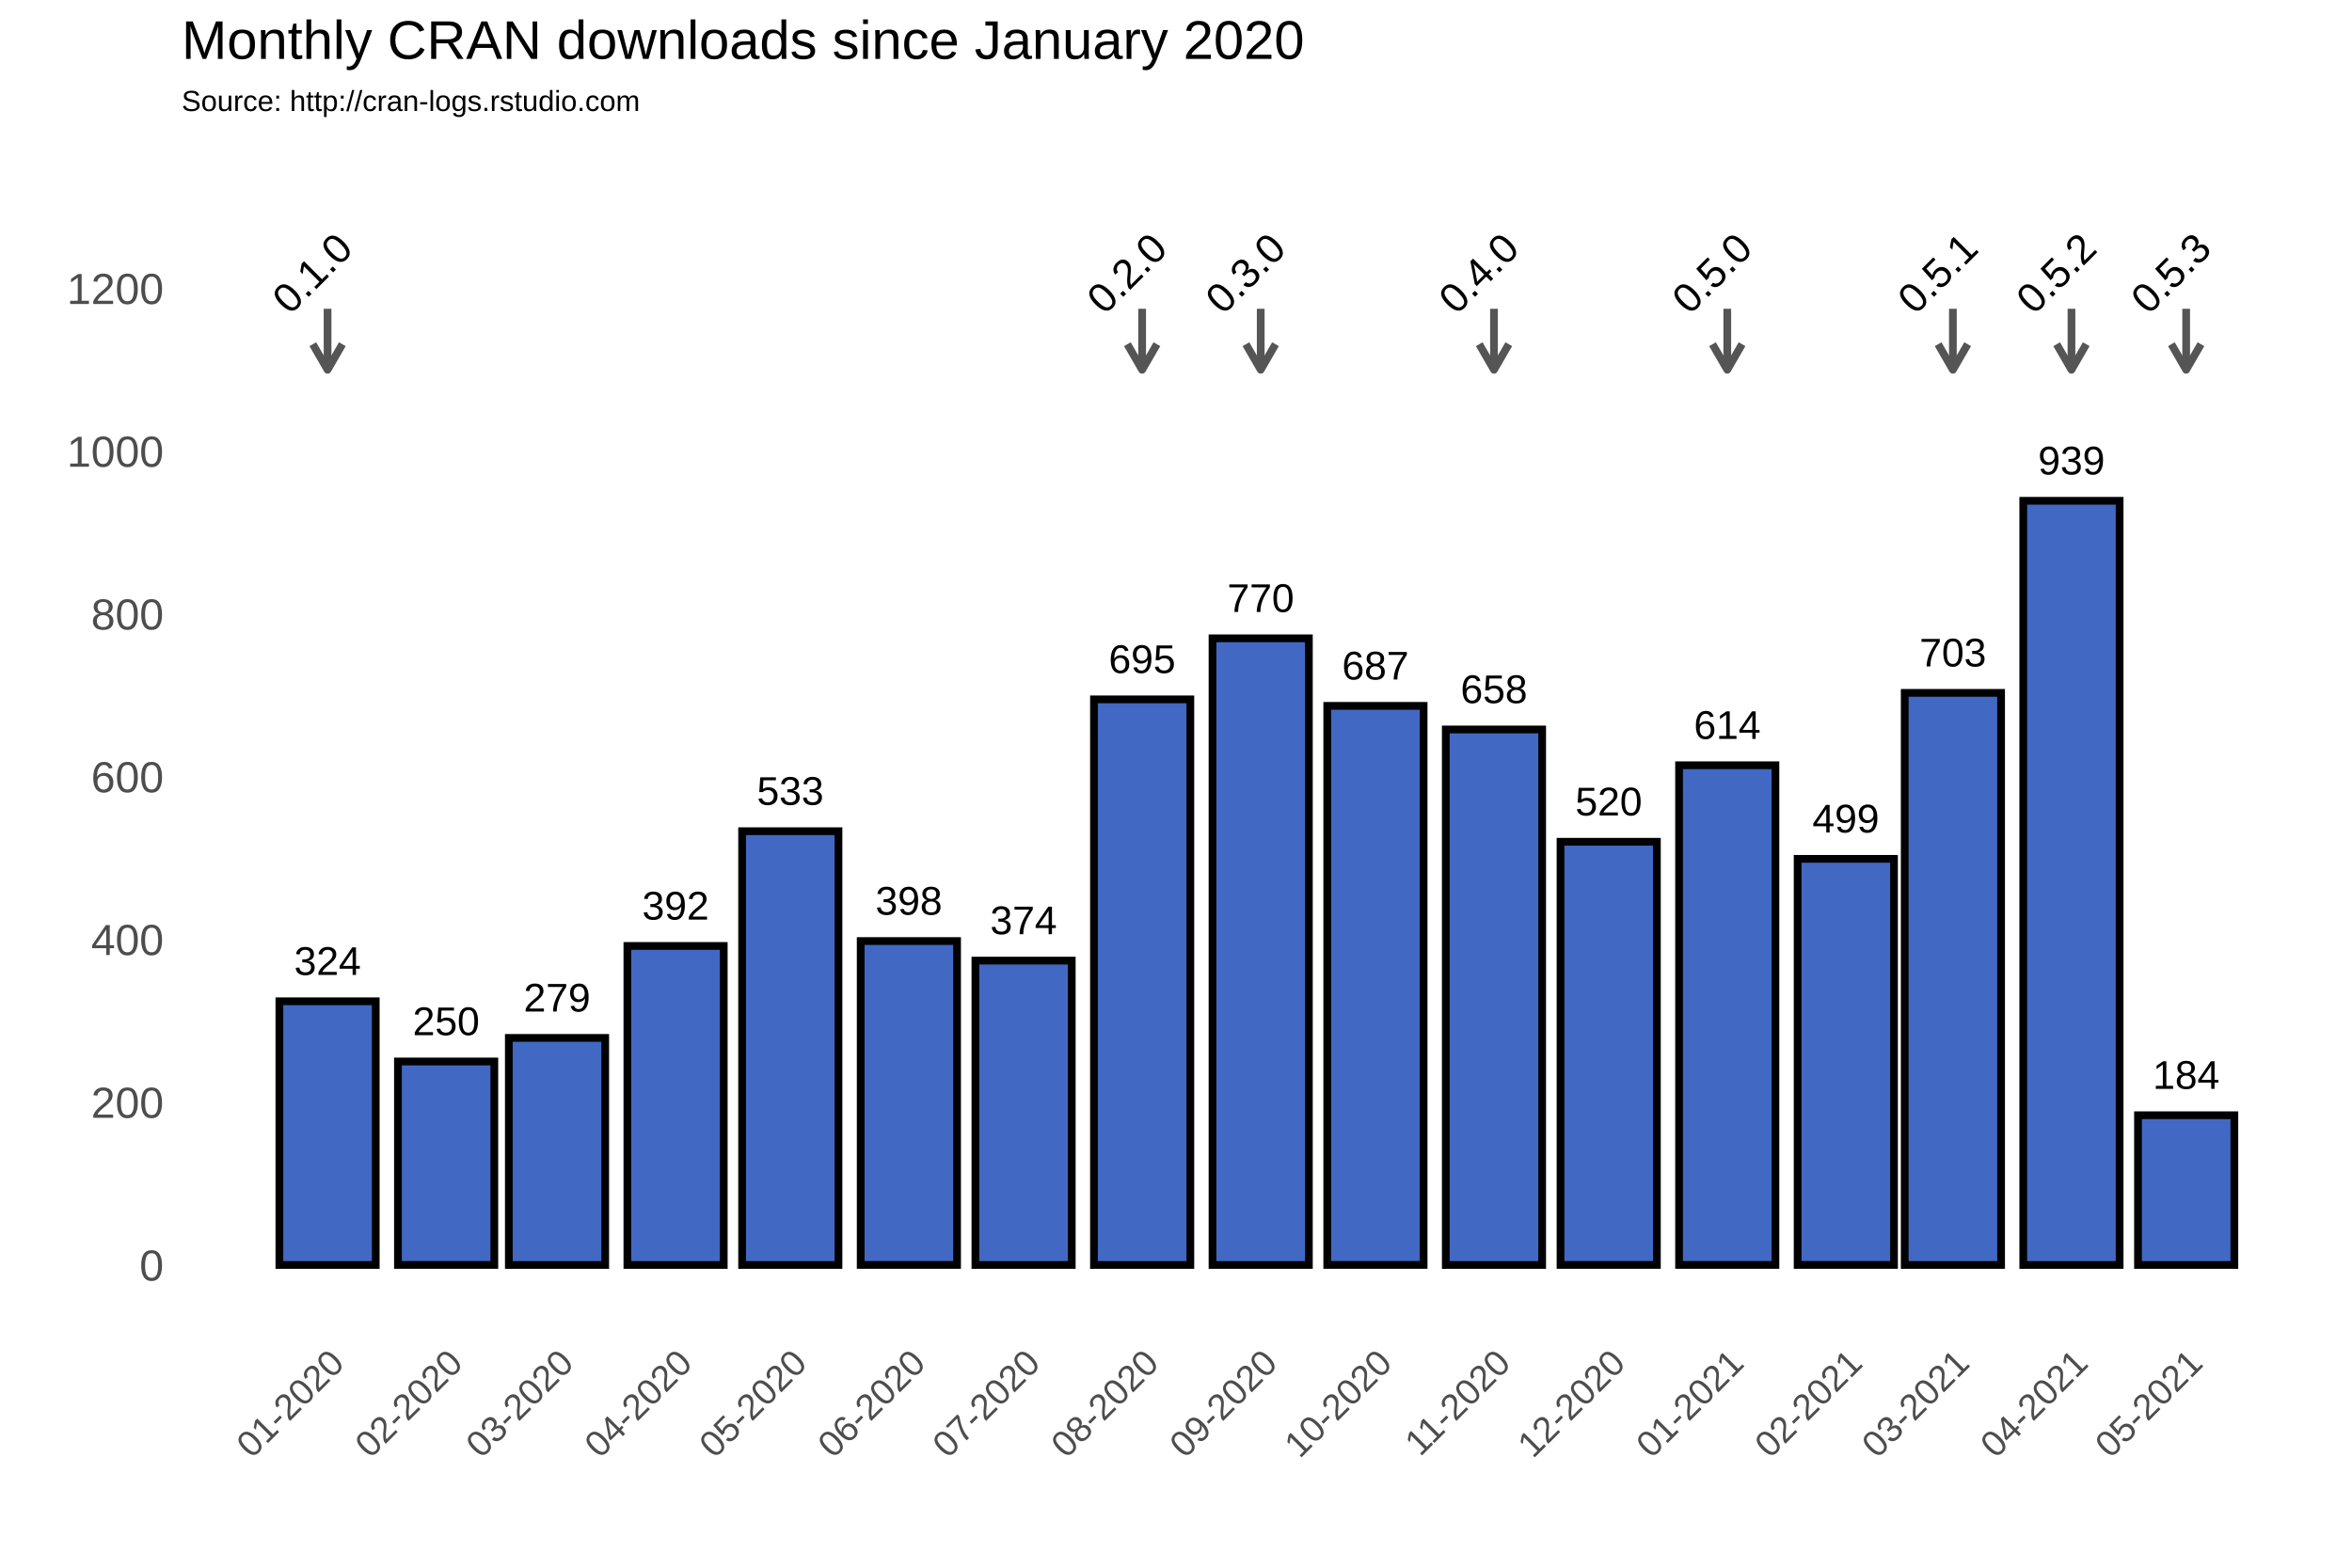
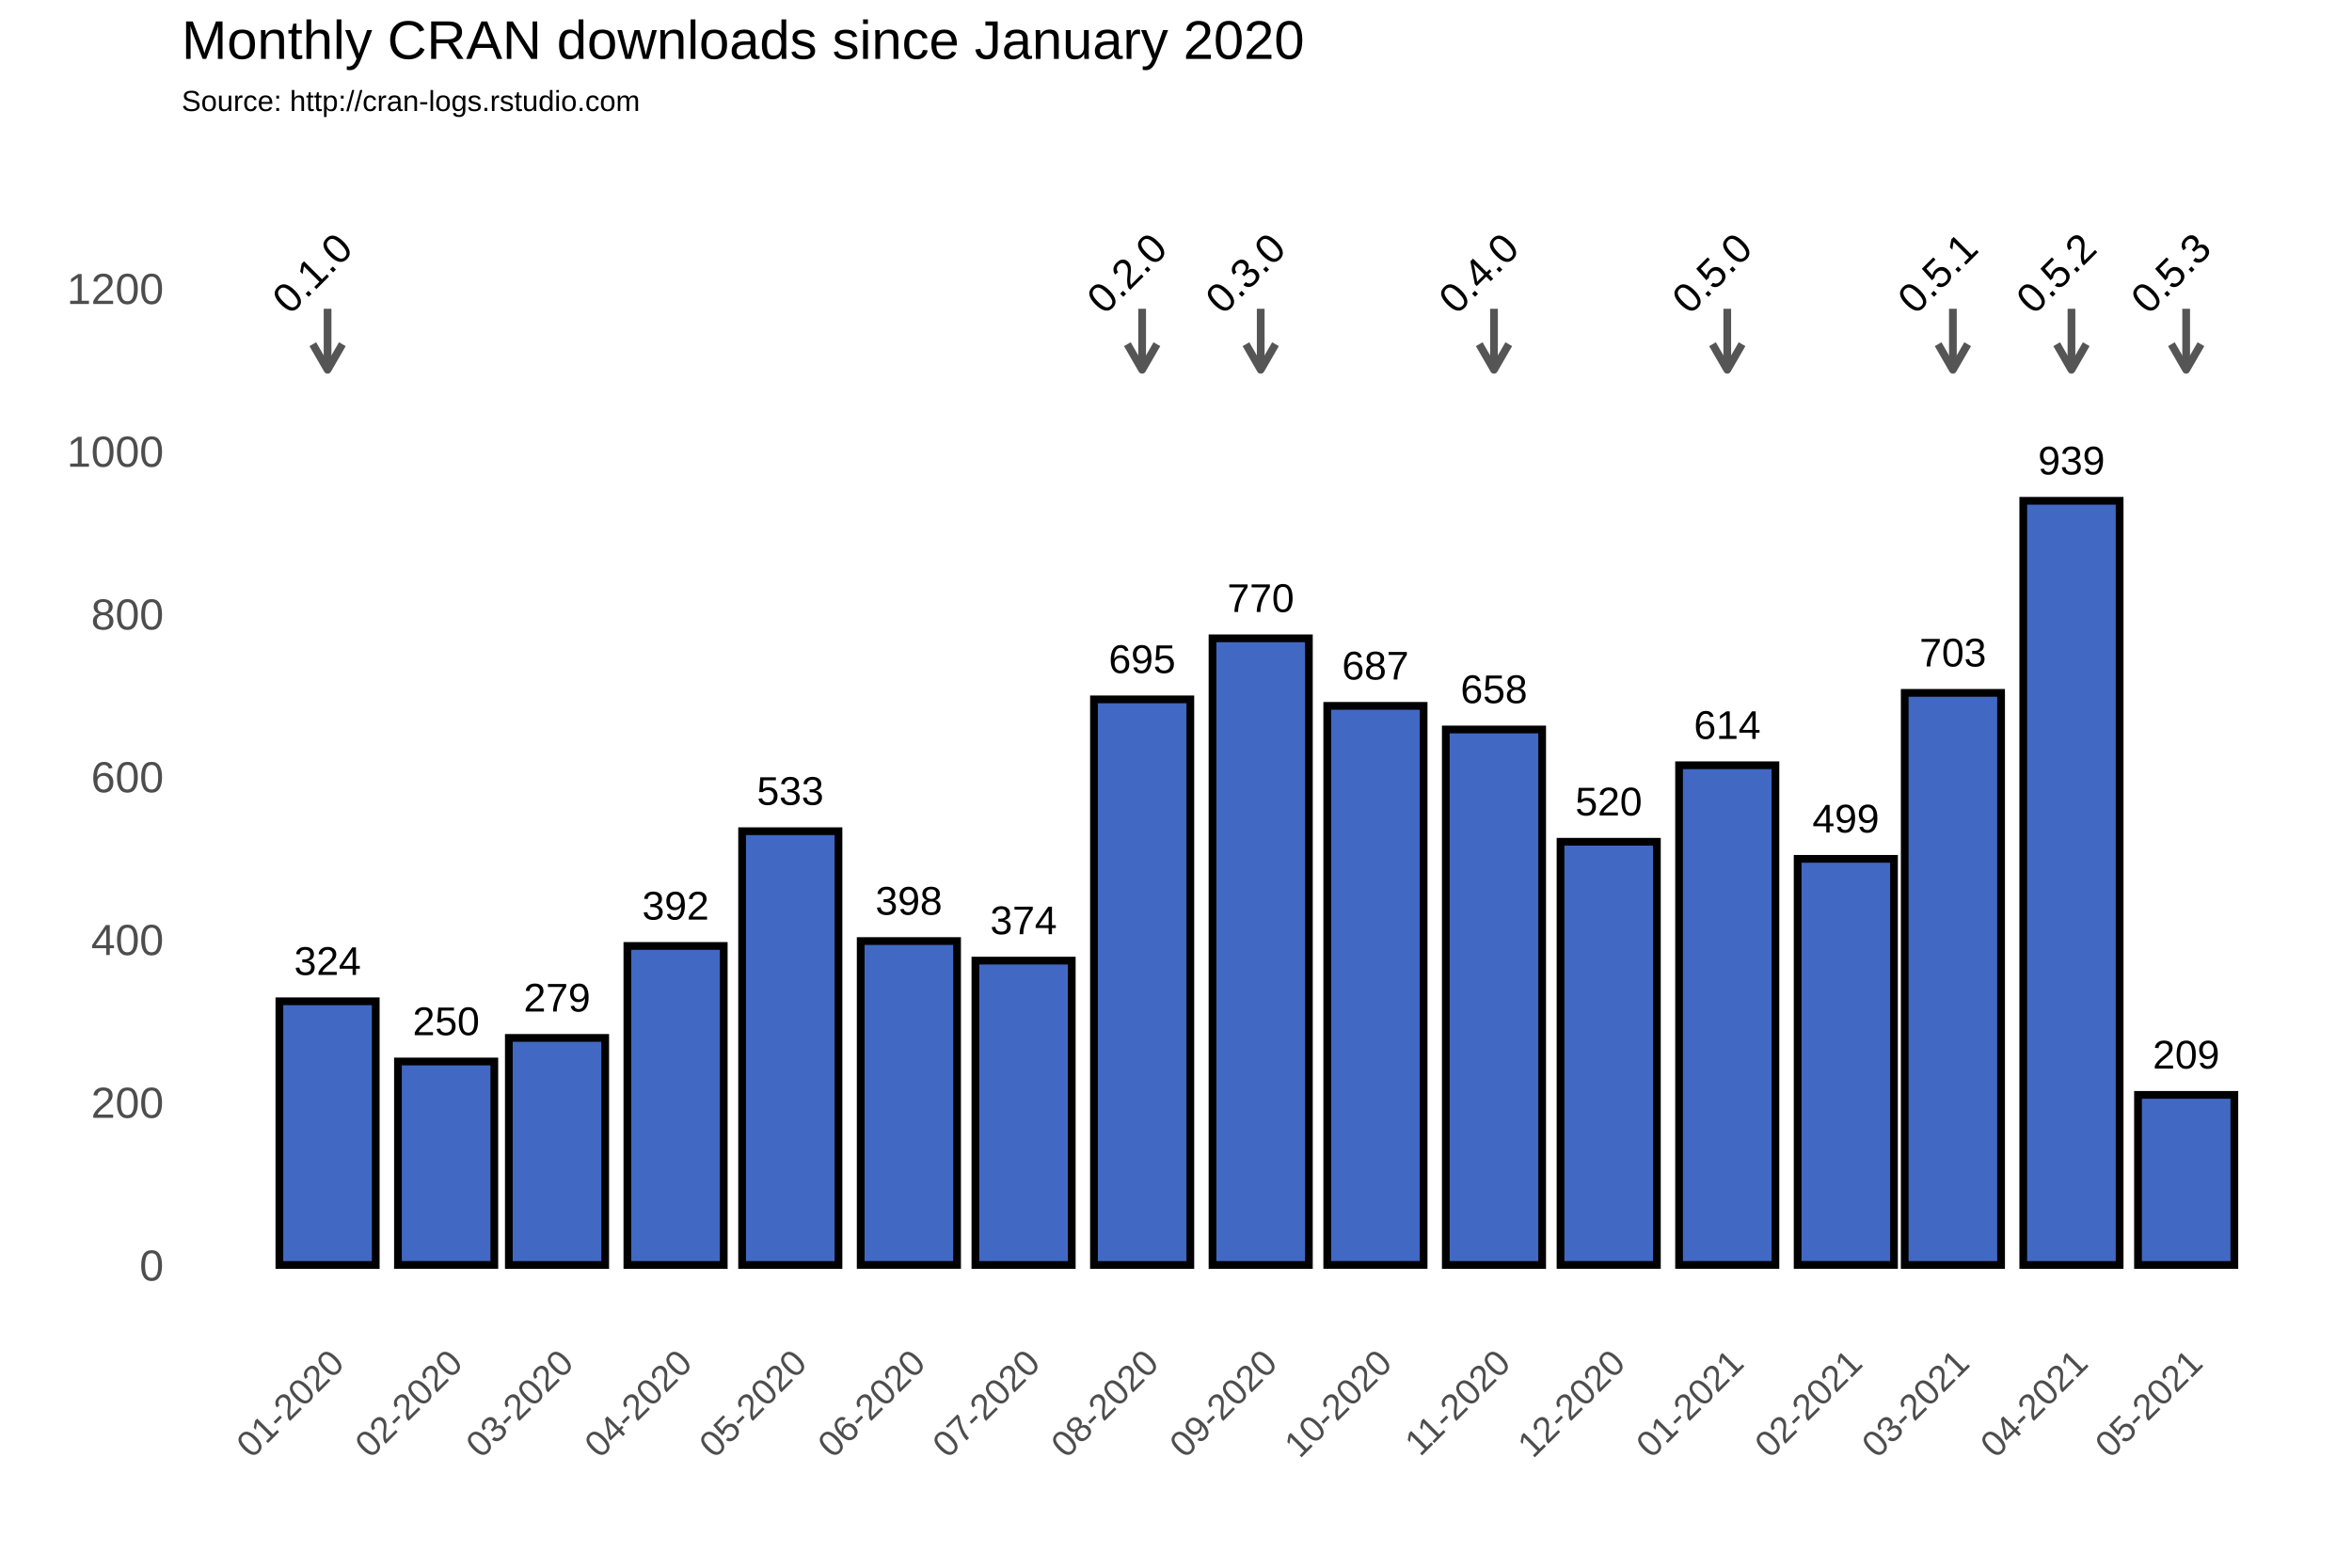
<svg xmlns="http://www.w3.org/2000/svg" class="svglite" width="648.00pt" height="432.00pt" viewBox="0 0 648.00 432.00">
  <defs>
    <style type="text/css">
    .svglite line, .svglite polyline, .svglite polygon, .svglite path, .svglite rect, .svglite circle {
      fill: none;
      stroke: #000000;
      stroke-linecap: round;
      stroke-linejoin: round;
      stroke-miterlimit: 10.00;
    }
  </style>
  </defs>
  <rect width="100%" height="100%" style="stroke: none; fill: #FFFFFF;" />
  <defs>
    <clipPath id="cpMC4wMHw2NDguMDB8MC4wMHw0MzIuMDA=">
      <rect x="0.00" y="0.00" width="648.00" height="432.00" />
    </clipPath>
  </defs>
  <g clip-path="url(#cpMC4wMHw2NDguMDB8MC4wMHw0MzIuMDA=)">
    <rect x="0.00" y="0.00" width="648.00" height="432.00" style="stroke-width: 1.07; stroke: #FFFFFF; fill: #FFFFFF;" />
  </g>
  <defs>
    <clipPath id="cpNTAuMDR8NjQyLjUyfDM3Ljc2fDM2My4zOA==">
      <rect x="50.04" y="37.76" width="592.48" height="325.62" />
    </clipPath>
  </defs>
  <g clip-path="url(#cpNTAuMDR8NjQyLjUyfDM3Ljc2fDM2My4zOA==)">
    <rect x="50.04" y="37.76" width="592.48" height="325.62" style="stroke-width: 1.07; stroke: none;" />
    <polyline points="50.04,326.15 642.52,326.15 " style="stroke-width: 0.53; stroke: #FFFFFF; stroke-linecap: butt;" />
    <polyline points="50.04,281.30 642.52,281.30 " style="stroke-width: 0.53; stroke: #FFFFFF; stroke-linecap: butt;" />
    <polyline points="50.04,236.45 642.52,236.45 " style="stroke-width: 0.53; stroke: #FFFFFF; stroke-linecap: butt;" />
    <polyline points="50.04,191.60 642.52,191.60 " style="stroke-width: 0.53; stroke: #FFFFFF; stroke-linecap: butt;" />
    <polyline points="50.04,146.75 642.52,146.75 " style="stroke-width: 0.53; stroke: #FFFFFF; stroke-linecap: butt;" />
    <polyline points="50.04,101.90 642.52,101.90 " style="stroke-width: 0.53; stroke: #FFFFFF; stroke-linecap: butt;" />
    <polyline points="50.04,57.04 642.52,57.04 " style="stroke-width: 0.53; stroke: #FFFFFF; stroke-linecap: butt;" />
    <polyline points="57.59,363.38 57.59,37.76 " style="stroke-width: 0.53; stroke: #FFFFFF; stroke-linecap: butt;" />
    <polyline points="73.92,363.38 73.92,37.76 " style="stroke-width: 0.53; stroke: #FFFFFF; stroke-linecap: butt;" />
    <polyline points="106.58,363.38 106.58,37.76 " style="stroke-width: 0.53; stroke: #FFFFFF; stroke-linecap: butt;" />
    <polyline points="138.19,363.38 138.19,37.76 " style="stroke-width: 0.53; stroke: #FFFFFF; stroke-linecap: butt;" />
    <polyline points="169.80,363.38 169.80,37.76 " style="stroke-width: 0.53; stroke: #FFFFFF; stroke-linecap: butt;" />
    <polyline points="201.93,363.38 201.93,37.76 " style="stroke-width: 0.53; stroke: #FFFFFF; stroke-linecap: butt;" />
    <polyline points="234.07,363.38 234.07,37.76 " style="stroke-width: 0.53; stroke: #FFFFFF; stroke-linecap: butt;" />
    <polyline points="266.21,363.38 266.21,37.76 " style="stroke-width: 0.53; stroke: #FFFFFF; stroke-linecap: butt;" />
    <polyline points="298.34,363.38 298.34,37.76 " style="stroke-width: 0.53; stroke: #FFFFFF; stroke-linecap: butt;" />
    <polyline points="331.00,363.38 331.00,37.76 " style="stroke-width: 0.53; stroke: #FFFFFF; stroke-linecap: butt;" />
    <polyline points="363.14,363.38 363.14,37.76 " style="stroke-width: 0.53; stroke: #FFFFFF; stroke-linecap: butt;" />
    <polyline points="395.28,363.38 395.28,37.76 " style="stroke-width: 0.53; stroke: #FFFFFF; stroke-linecap: butt;" />
    <polyline points="427.41,363.38 427.41,37.76 " style="stroke-width: 0.53; stroke: #FFFFFF; stroke-linecap: butt;" />
    <polyline points="459.55,363.38 459.55,37.76 " style="stroke-width: 0.53; stroke: #FFFFFF; stroke-linecap: butt;" />
    <polyline points="492.21,363.38 492.21,37.76 " style="stroke-width: 0.53; stroke: #FFFFFF; stroke-linecap: butt;" />
    <polyline points="523.29,363.38 523.29,37.76 " style="stroke-width: 0.53; stroke: #FFFFFF; stroke-linecap: butt;" />
    <polyline points="554.37,363.38 554.37,37.76 " style="stroke-width: 0.53; stroke: #FFFFFF; stroke-linecap: butt;" />
    <polyline points="586.51,363.38 586.51,37.76 " style="stroke-width: 0.53; stroke: #FFFFFF; stroke-linecap: butt;" />
    <polyline points="618.65,363.38 618.65,37.76 " style="stroke-width: 0.53; stroke: #FFFFFF; stroke-linecap: butt;" />
    <polyline points="634.98,363.38 634.98,37.76 " style="stroke-width: 0.53; stroke: #FFFFFF; stroke-linecap: butt;" />
    <polyline points="50.04,348.58 642.52,348.58 " style="stroke-width: 1.07; stroke: #FFFFFF; stroke-linecap: butt;" />
    <polyline points="50.04,303.73 642.52,303.73 " style="stroke-width: 1.07; stroke: #FFFFFF; stroke-linecap: butt;" />
    <polyline points="50.04,258.88 642.52,258.88 " style="stroke-width: 1.07; stroke: #FFFFFF; stroke-linecap: butt;" />
    <polyline points="50.04,214.02 642.52,214.02 " style="stroke-width: 1.07; stroke: #FFFFFF; stroke-linecap: butt;" />
    <polyline points="50.04,169.17 642.52,169.17 " style="stroke-width: 1.07; stroke: #FFFFFF; stroke-linecap: butt;" />
    <polyline points="50.04,124.32 642.52,124.32 " style="stroke-width: 1.07; stroke: #FFFFFF; stroke-linecap: butt;" />
    <polyline points="50.04,79.47 642.52,79.47 " style="stroke-width: 1.07; stroke: #FFFFFF; stroke-linecap: butt;" />
    <polyline points="90.25,363.38 90.25,37.76 " style="stroke-width: 1.07; stroke: #FFFFFF; stroke-linecap: butt;" />
    <polyline points="122.91,363.38 122.91,37.76 " style="stroke-width: 1.07; stroke: #FFFFFF; stroke-linecap: butt;" />
    <polyline points="153.47,363.38 153.47,37.76 " style="stroke-width: 1.07; stroke: #FFFFFF; stroke-linecap: butt;" />
    <polyline points="186.13,363.38 186.13,37.76 " style="stroke-width: 1.07; stroke: #FFFFFF; stroke-linecap: butt;" />
    <polyline points="217.74,363.38 217.74,37.76 " style="stroke-width: 1.07; stroke: #FFFFFF; stroke-linecap: butt;" />
    <polyline points="250.40,363.38 250.40,37.76 " style="stroke-width: 1.07; stroke: #FFFFFF; stroke-linecap: butt;" />
    <polyline points="282.01,363.38 282.01,37.76 " style="stroke-width: 1.07; stroke: #FFFFFF; stroke-linecap: butt;" />
    <polyline points="314.67,363.38 314.67,37.76 " style="stroke-width: 1.07; stroke: #FFFFFF; stroke-linecap: butt;" />
    <polyline points="347.34,363.38 347.34,37.76 " style="stroke-width: 1.07; stroke: #FFFFFF; stroke-linecap: butt;" />
    <polyline points="378.94,363.38 378.94,37.76 " style="stroke-width: 1.07; stroke: #FFFFFF; stroke-linecap: butt;" />
    <polyline points="411.61,363.38 411.61,37.76 " style="stroke-width: 1.07; stroke: #FFFFFF; stroke-linecap: butt;" />
    <polyline points="443.22,363.38 443.22,37.76 " style="stroke-width: 1.07; stroke: #FFFFFF; stroke-linecap: butt;" />
    <polyline points="475.88,363.38 475.88,37.76 " style="stroke-width: 1.07; stroke: #FFFFFF; stroke-linecap: butt;" />
    <polyline points="508.54,363.38 508.54,37.76 " style="stroke-width: 1.07; stroke: #FFFFFF; stroke-linecap: butt;" />
    <polyline points="538.04,363.38 538.04,37.76 " style="stroke-width: 1.07; stroke: #FFFFFF; stroke-linecap: butt;" />
    <polyline points="570.71,363.38 570.71,37.76 " style="stroke-width: 1.07; stroke: #FFFFFF; stroke-linecap: butt;" />
    <polyline points="602.31,363.38 602.31,37.76 " style="stroke-width: 1.07; stroke: #FFFFFF; stroke-linecap: butt;" />
    <rect x="76.97" y="275.92" width="26.55" height="72.66" style="stroke-width: 2.13; stroke-linecap: square; stroke-linejoin: miter; fill: #4168C3;" />
    <rect x="109.64" y="292.51" width="26.55" height="56.06" style="stroke-width: 2.13; stroke-linecap: square; stroke-linejoin: miter; fill: #4168C3;" />
    <rect x="140.19" y="286.01" width="26.55" height="62.57" style="stroke-width: 2.13; stroke-linecap: square; stroke-linejoin: miter; fill: #4168C3;" />
    <rect x="172.85" y="260.67" width="26.55" height="87.91" style="stroke-width: 2.13; stroke-linecap: square; stroke-linejoin: miter; fill: #4168C3;" />
    <rect x="204.46" y="229.05" width="26.55" height="119.53" style="stroke-width: 2.13; stroke-linecap: square; stroke-linejoin: miter; fill: #4168C3;" />
    <rect x="237.13" y="259.32" width="26.55" height="89.25" style="stroke-width: 2.13; stroke-linecap: square; stroke-linejoin: miter; fill: #4168C3;" />
    <rect x="268.73" y="264.71" width="26.55" height="83.87" style="stroke-width: 2.13; stroke-linecap: square; stroke-linejoin: miter; fill: #4168C3;" />
    <rect x="301.40" y="192.72" width="26.55" height="155.86" style="stroke-width: 2.13; stroke-linecap: square; stroke-linejoin: miter; fill: #4168C3;" />
    <rect x="334.06" y="175.90" width="26.55" height="172.68" style="stroke-width: 2.13; stroke-linecap: square; stroke-linejoin: miter; fill: #4168C3;" />
    <rect x="365.67" y="194.51" width="26.55" height="154.06" style="stroke-width: 2.13; stroke-linecap: square; stroke-linejoin: miter; fill: #4168C3;" />
    <rect x="398.33" y="201.02" width="26.55" height="147.56" style="stroke-width: 2.13; stroke-linecap: square; stroke-linejoin: miter; fill: #4168C3;" />
    <rect x="429.94" y="231.96" width="26.55" height="116.61" style="stroke-width: 2.13; stroke-linecap: square; stroke-linejoin: miter; fill: #4168C3;" />
    <rect x="462.60" y="210.88" width="26.55" height="137.69" style="stroke-width: 2.13; stroke-linecap: square; stroke-linejoin: miter; fill: #4168C3;" />
    <rect x="495.27" y="236.67" width="26.55" height="111.90" style="stroke-width: 2.13; stroke-linecap: square; stroke-linejoin: miter; fill: #4168C3;" />
    <rect x="524.77" y="190.93" width="26.55" height="157.65" style="stroke-width: 2.13; stroke-linecap: square; stroke-linejoin: miter; fill: #4168C3;" />
    <rect x="557.43" y="138.00" width="26.55" height="210.58" style="stroke-width: 2.13; stroke-linecap: square; stroke-linejoin: miter; fill: #4168C3;" />
-     <rect x="589.04" y="307.32" width="26.55" height="41.26" style="stroke-width: 2.13; stroke-linecap: square; stroke-linejoin: miter; fill: #4168C3;" />
+     <rect x="589.04" y="301.71" width="26.55" height="46.87" style="stroke-width: 2.13; stroke-linecap: square; stroke-linejoin: miter; fill: #4168C3;" />
    <text x="90.25" y="268.66" text-anchor="middle" style="font-size: 11.04px; font-family: Arial;" textLength="18.40px" lengthAdjust="spacingAndGlyphs">324</text>
    <text x="122.91" y="285.25" text-anchor="middle" style="font-size: 11.04px; font-family: Arial;" textLength="18.40px" lengthAdjust="spacingAndGlyphs">250</text>
    <text x="153.47" y="278.75" text-anchor="middle" style="font-size: 11.04px; font-family: Arial;" textLength="18.40px" lengthAdjust="spacingAndGlyphs">279</text>
    <text x="186.13" y="253.41" text-anchor="middle" style="font-size: 11.04px; font-family: Arial;" textLength="18.40px" lengthAdjust="spacingAndGlyphs">392</text>
    <text x="217.74" y="221.79" text-anchor="middle" style="font-size: 11.04px; font-family: Arial;" textLength="18.40px" lengthAdjust="spacingAndGlyphs">533</text>
    <text x="250.40" y="252.06" text-anchor="middle" style="font-size: 11.04px; font-family: Arial;" textLength="18.40px" lengthAdjust="spacingAndGlyphs">398</text>
    <text x="282.01" y="257.44" text-anchor="middle" style="font-size: 11.04px; font-family: Arial;" textLength="18.40px" lengthAdjust="spacingAndGlyphs">374</text>
    <text x="314.67" y="185.46" text-anchor="middle" style="font-size: 11.04px; font-family: Arial;" textLength="18.40px" lengthAdjust="spacingAndGlyphs">695</text>
    <text x="347.34" y="168.64" text-anchor="middle" style="font-size: 11.04px; font-family: Arial;" textLength="18.40px" lengthAdjust="spacingAndGlyphs">770</text>
    <text x="378.94" y="187.25" text-anchor="middle" style="font-size: 11.04px; font-family: Arial;" textLength="18.40px" lengthAdjust="spacingAndGlyphs">687</text>
    <text x="411.61" y="193.75" text-anchor="middle" style="font-size: 11.04px; font-family: Arial;" textLength="18.40px" lengthAdjust="spacingAndGlyphs">658</text>
    <text x="443.22" y="224.70" text-anchor="middle" style="font-size: 11.04px; font-family: Arial;" textLength="18.40px" lengthAdjust="spacingAndGlyphs">520</text>
    <text x="475.88" y="203.62" text-anchor="middle" style="font-size: 11.04px; font-family: Arial;" textLength="18.40px" lengthAdjust="spacingAndGlyphs">614</text>
    <text x="508.54" y="229.41" text-anchor="middle" style="font-size: 11.04px; font-family: Arial;" textLength="18.40px" lengthAdjust="spacingAndGlyphs">499</text>
    <text x="538.04" y="183.66" text-anchor="middle" style="font-size: 11.04px; font-family: Arial;" textLength="18.40px" lengthAdjust="spacingAndGlyphs">703</text>
    <text x="570.71" y="130.74" text-anchor="middle" style="font-size: 11.04px; font-family: Arial;" textLength="18.40px" lengthAdjust="spacingAndGlyphs">939</text>
-     <text x="602.31" y="300.05" text-anchor="middle" style="font-size: 11.04px; font-family: Arial;" textLength="18.40px" lengthAdjust="spacingAndGlyphs">184</text>
+     <text x="602.31" y="294.45" text-anchor="middle" style="font-size: 11.04px; font-family: Arial;" textLength="18.40px" lengthAdjust="spacingAndGlyphs">209</text>
    <line x1="90.25" y1="85.08" x2="90.25" y2="101.90" style="stroke-width: 2.13; stroke: #555555; stroke-linecap: butt;" />
    <polyline points="86.18,94.85 90.25,101.90 94.32,94.85 " style="stroke-width: 2.13; stroke: #555555; stroke-linecap: butt;" />
    <line x1="314.67" y1="85.08" x2="314.67" y2="101.90" style="stroke-width: 2.13; stroke: #555555; stroke-linecap: butt;" />
    <polyline points="310.60,94.85 314.67,101.90 318.74,94.85 " style="stroke-width: 2.13; stroke: #555555; stroke-linecap: butt;" />
    <line x1="347.34" y1="85.08" x2="347.34" y2="101.90" style="stroke-width: 2.13; stroke: #555555; stroke-linecap: butt;" />
    <polyline points="343.27,94.85 347.34,101.90 351.41,94.85 " style="stroke-width: 2.13; stroke: #555555; stroke-linecap: butt;" />
    <line x1="411.61" y1="85.08" x2="411.61" y2="101.90" style="stroke-width: 2.13; stroke: #555555; stroke-linecap: butt;" />
    <polyline points="407.54,94.85 411.61,101.90 415.68,94.85 " style="stroke-width: 2.13; stroke: #555555; stroke-linecap: butt;" />
    <line x1="475.88" y1="85.08" x2="475.88" y2="101.90" style="stroke-width: 2.13; stroke: #555555; stroke-linecap: butt;" />
    <polyline points="471.81,94.85 475.88,101.90 479.95,94.85 " style="stroke-width: 2.13; stroke: #555555; stroke-linecap: butt;" />
    <line x1="538.04" y1="85.08" x2="538.04" y2="101.90" style="stroke-width: 2.13; stroke: #555555; stroke-linecap: butt;" />
    <polyline points="533.97,94.85 538.04,101.90 542.11,94.85 " style="stroke-width: 2.13; stroke: #555555; stroke-linecap: butt;" />
    <line x1="570.71" y1="85.08" x2="570.71" y2="101.90" style="stroke-width: 2.13; stroke: #555555; stroke-linecap: butt;" />
    <polyline points="566.63,94.85 570.71,101.90 574.78,94.85 " style="stroke-width: 2.13; stroke: #555555; stroke-linecap: butt;" />
    <line x1="602.31" y1="85.08" x2="602.31" y2="101.90" style="stroke-width: 2.13; stroke: #555555; stroke-linecap: butt;" />
    <polyline points="598.24,94.85 602.31,101.90 606.38,94.85 " style="stroke-width: 2.13; stroke: #555555; stroke-linecap: butt;" />
    <text transform="translate(88.81,78.03) rotate(-45)" text-anchor="middle" style="font-size: 11.38px; font-family: Arial;" textLength="25.31px" lengthAdjust="spacingAndGlyphs">0.1.0</text>
    <text transform="translate(313.23,78.03) rotate(-45)" text-anchor="middle" style="font-size: 11.38px; font-family: Arial;" textLength="25.31px" lengthAdjust="spacingAndGlyphs">0.2.0</text>
    <text transform="translate(345.90,78.03) rotate(-45)" text-anchor="middle" style="font-size: 11.38px; font-family: Arial;" textLength="25.31px" lengthAdjust="spacingAndGlyphs">0.3.0</text>
    <text transform="translate(410.17,78.03) rotate(-45)" text-anchor="middle" style="font-size: 11.38px; font-family: Arial;" textLength="25.31px" lengthAdjust="spacingAndGlyphs">0.4.0</text>
    <text transform="translate(474.44,78.03) rotate(-45)" text-anchor="middle" style="font-size: 11.38px; font-family: Arial;" textLength="25.31px" lengthAdjust="spacingAndGlyphs">0.5.0</text>
    <text transform="translate(536.60,78.03) rotate(-45)" text-anchor="middle" style="font-size: 11.38px; font-family: Arial;" textLength="25.31px" lengthAdjust="spacingAndGlyphs">0.5.1</text>
    <text transform="translate(569.27,78.03) rotate(-45)" text-anchor="middle" style="font-size: 11.38px; font-family: Arial;" textLength="25.31px" lengthAdjust="spacingAndGlyphs">0.5.2</text>
    <text transform="translate(600.87,78.03) rotate(-45)" text-anchor="middle" style="font-size: 11.38px; font-family: Arial;" textLength="25.31px" lengthAdjust="spacingAndGlyphs">0.5.3</text>
  </g>
  <g clip-path="url(#cpMC4wMHw2NDguMDB8MC4wMHw0MzIuMDA=)">
    <text x="45.11" y="352.88" text-anchor="end" style="font-size: 12.00px; fill: #4D4D4D; font-family: Arial;" textLength="6.67px" lengthAdjust="spacingAndGlyphs">0</text>
    <text x="45.11" y="308.03" text-anchor="end" style="font-size: 12.00px; fill: #4D4D4D; font-family: Arial;" textLength="20.02px" lengthAdjust="spacingAndGlyphs">200</text>
    <text x="45.11" y="263.17" text-anchor="end" style="font-size: 12.00px; fill: #4D4D4D; font-family: Arial;" textLength="20.02px" lengthAdjust="spacingAndGlyphs">400</text>
    <text x="45.11" y="218.32" text-anchor="end" style="font-size: 12.00px; fill: #4D4D4D; font-family: Arial;" textLength="20.02px" lengthAdjust="spacingAndGlyphs">600</text>
    <text x="45.11" y="173.47" text-anchor="end" style="font-size: 12.00px; fill: #4D4D4D; font-family: Arial;" textLength="20.02px" lengthAdjust="spacingAndGlyphs">800</text>
    <text x="45.11" y="128.62" text-anchor="end" style="font-size: 12.00px; fill: #4D4D4D; font-family: Arial;" textLength="26.70px" lengthAdjust="spacingAndGlyphs">1000</text>
    <text x="45.11" y="83.77" text-anchor="end" style="font-size: 12.00px; fill: #4D4D4D; font-family: Arial;" textLength="26.70px" lengthAdjust="spacingAndGlyphs">1200</text>
    <text transform="translate(95.32,376.17) rotate(-45)" text-anchor="end" style="font-size: 10.00px; fill: #4D4D4D; font-family: Arial;" textLength="36.73px" lengthAdjust="spacingAndGlyphs">01-2020</text>
    <text transform="translate(127.98,376.17) rotate(-45)" text-anchor="end" style="font-size: 10.00px; fill: #4D4D4D; font-family: Arial;" textLength="36.73px" lengthAdjust="spacingAndGlyphs">02-2020</text>
    <text transform="translate(158.53,376.17) rotate(-45)" text-anchor="end" style="font-size: 10.00px; fill: #4D4D4D; font-family: Arial;" textLength="36.73px" lengthAdjust="spacingAndGlyphs">03-2020</text>
    <text transform="translate(191.20,376.17) rotate(-45)" text-anchor="end" style="font-size: 10.00px; fill: #4D4D4D; font-family: Arial;" textLength="36.73px" lengthAdjust="spacingAndGlyphs">04-2020</text>
    <text transform="translate(222.80,376.17) rotate(-45)" text-anchor="end" style="font-size: 10.00px; fill: #4D4D4D; font-family: Arial;" textLength="36.73px" lengthAdjust="spacingAndGlyphs">05-2020</text>
    <text transform="translate(255.47,376.17) rotate(-45)" text-anchor="end" style="font-size: 10.00px; fill: #4D4D4D; font-family: Arial;" textLength="36.73px" lengthAdjust="spacingAndGlyphs">06-2020</text>
    <text transform="translate(287.08,376.17) rotate(-45)" text-anchor="end" style="font-size: 10.00px; fill: #4D4D4D; font-family: Arial;" textLength="36.73px" lengthAdjust="spacingAndGlyphs">07-2020</text>
    <text transform="translate(319.74,376.17) rotate(-45)" text-anchor="end" style="font-size: 10.00px; fill: #4D4D4D; font-family: Arial;" textLength="36.73px" lengthAdjust="spacingAndGlyphs">08-2020</text>
    <text transform="translate(352.40,376.17) rotate(-45)" text-anchor="end" style="font-size: 10.00px; fill: #4D4D4D; font-family: Arial;" textLength="36.73px" lengthAdjust="spacingAndGlyphs">09-2020</text>
    <text transform="translate(384.01,376.17) rotate(-45)" text-anchor="end" style="font-size: 10.00px; fill: #4D4D4D; font-family: Arial;" textLength="36.73px" lengthAdjust="spacingAndGlyphs">10-2020</text>
    <text transform="translate(416.67,376.17) rotate(-45)" text-anchor="end" style="font-size: 10.00px; fill: #4D4D4D; font-family: Arial;" textLength="35.99px" lengthAdjust="spacingAndGlyphs">11-2020</text>
    <text transform="translate(448.28,376.17) rotate(-45)" text-anchor="end" style="font-size: 10.00px; fill: #4D4D4D; font-family: Arial;" textLength="36.73px" lengthAdjust="spacingAndGlyphs">12-2020</text>
    <text transform="translate(480.94,376.17) rotate(-45)" text-anchor="end" style="font-size: 10.00px; fill: #4D4D4D; font-family: Arial;" textLength="36.73px" lengthAdjust="spacingAndGlyphs">01-2021</text>
    <text transform="translate(513.61,376.17) rotate(-45)" text-anchor="end" style="font-size: 10.00px; fill: #4D4D4D; font-family: Arial;" textLength="36.73px" lengthAdjust="spacingAndGlyphs">02-2021</text>
    <text transform="translate(543.11,376.17) rotate(-45)" text-anchor="end" style="font-size: 10.00px; fill: #4D4D4D; font-family: Arial;" textLength="36.73px" lengthAdjust="spacingAndGlyphs">03-2021</text>
    <text transform="translate(575.77,376.17) rotate(-45)" text-anchor="end" style="font-size: 10.00px; fill: #4D4D4D; font-family: Arial;" textLength="36.73px" lengthAdjust="spacingAndGlyphs">04-2021</text>
    <text transform="translate(607.38,376.17) rotate(-45)" text-anchor="end" style="font-size: 10.00px; fill: #4D4D4D; font-family: Arial;" textLength="36.73px" lengthAdjust="spacingAndGlyphs">05-2021</text>
    <text x="50.04" y="30.59" style="font-size: 8.00px; font-family: Arial;" textLength="126.32px" lengthAdjust="spacingAndGlyphs">Source: http://cran-logs.rstudio.com</text>
    <text x="50.04" y="16.22" style="font-size: 15.00px; font-family: Arial;" textLength="309.25px" lengthAdjust="spacingAndGlyphs">Monthly CRAN downloads since January 2020</text>
  </g>
</svg>
